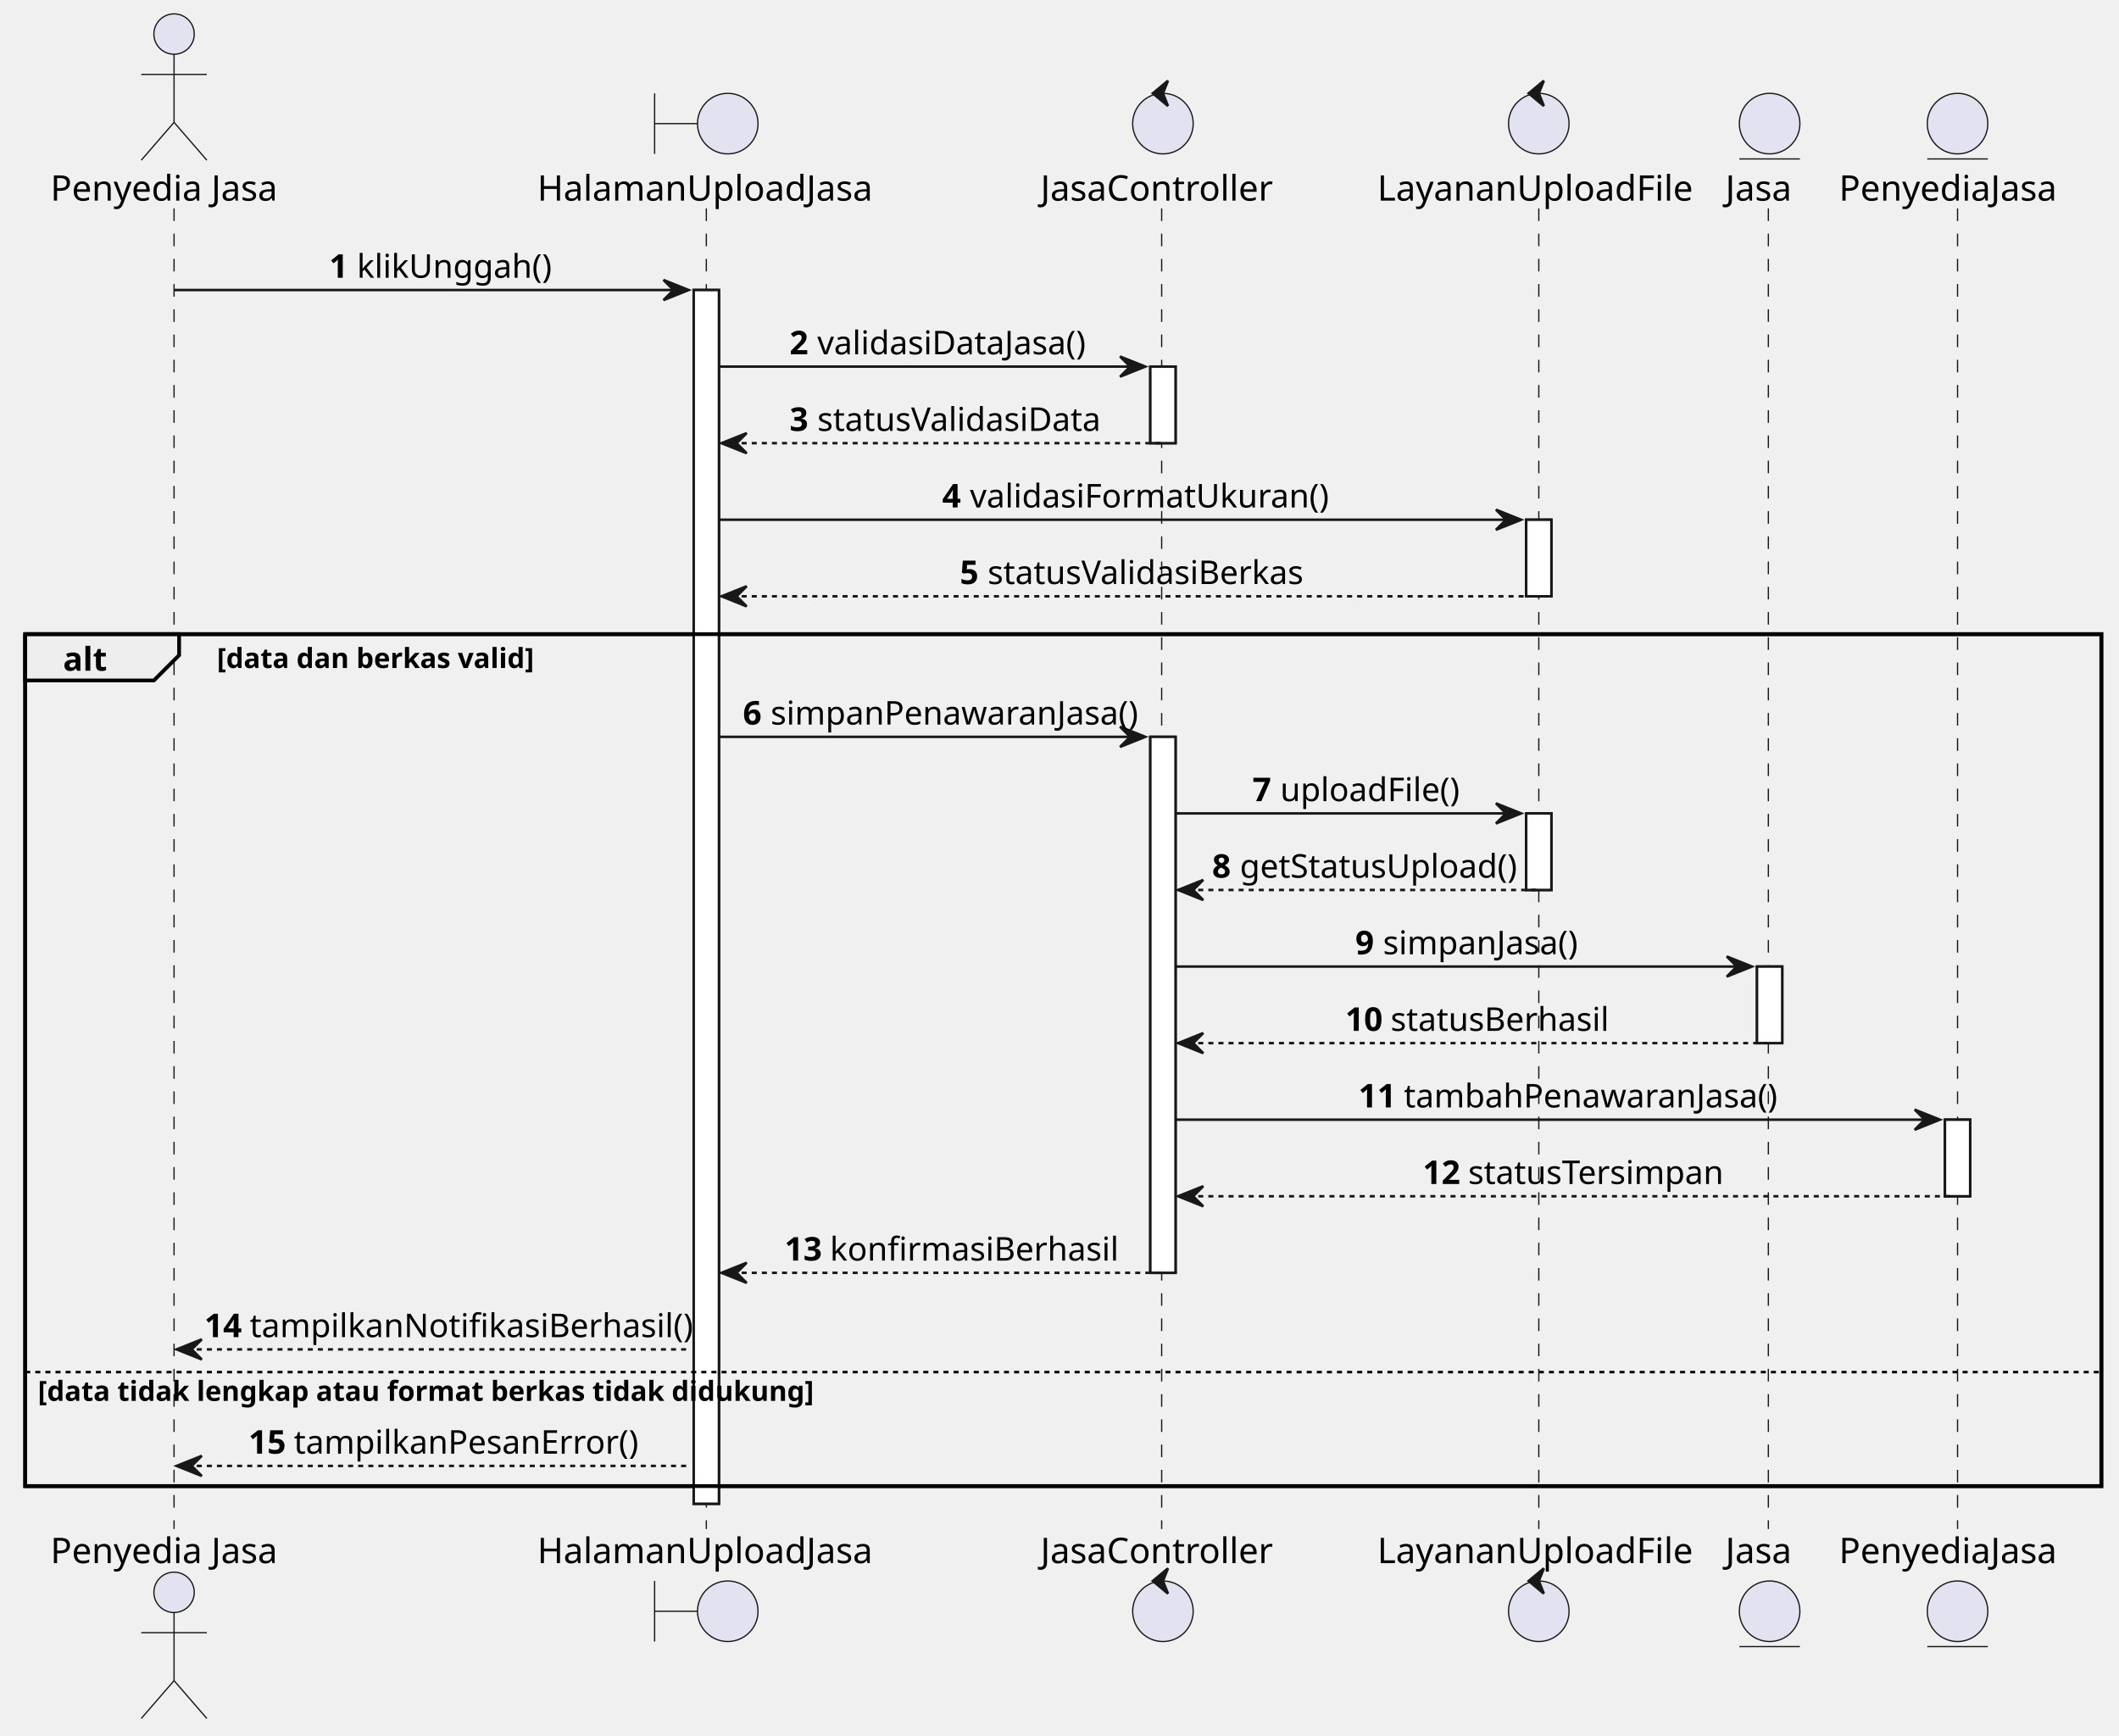
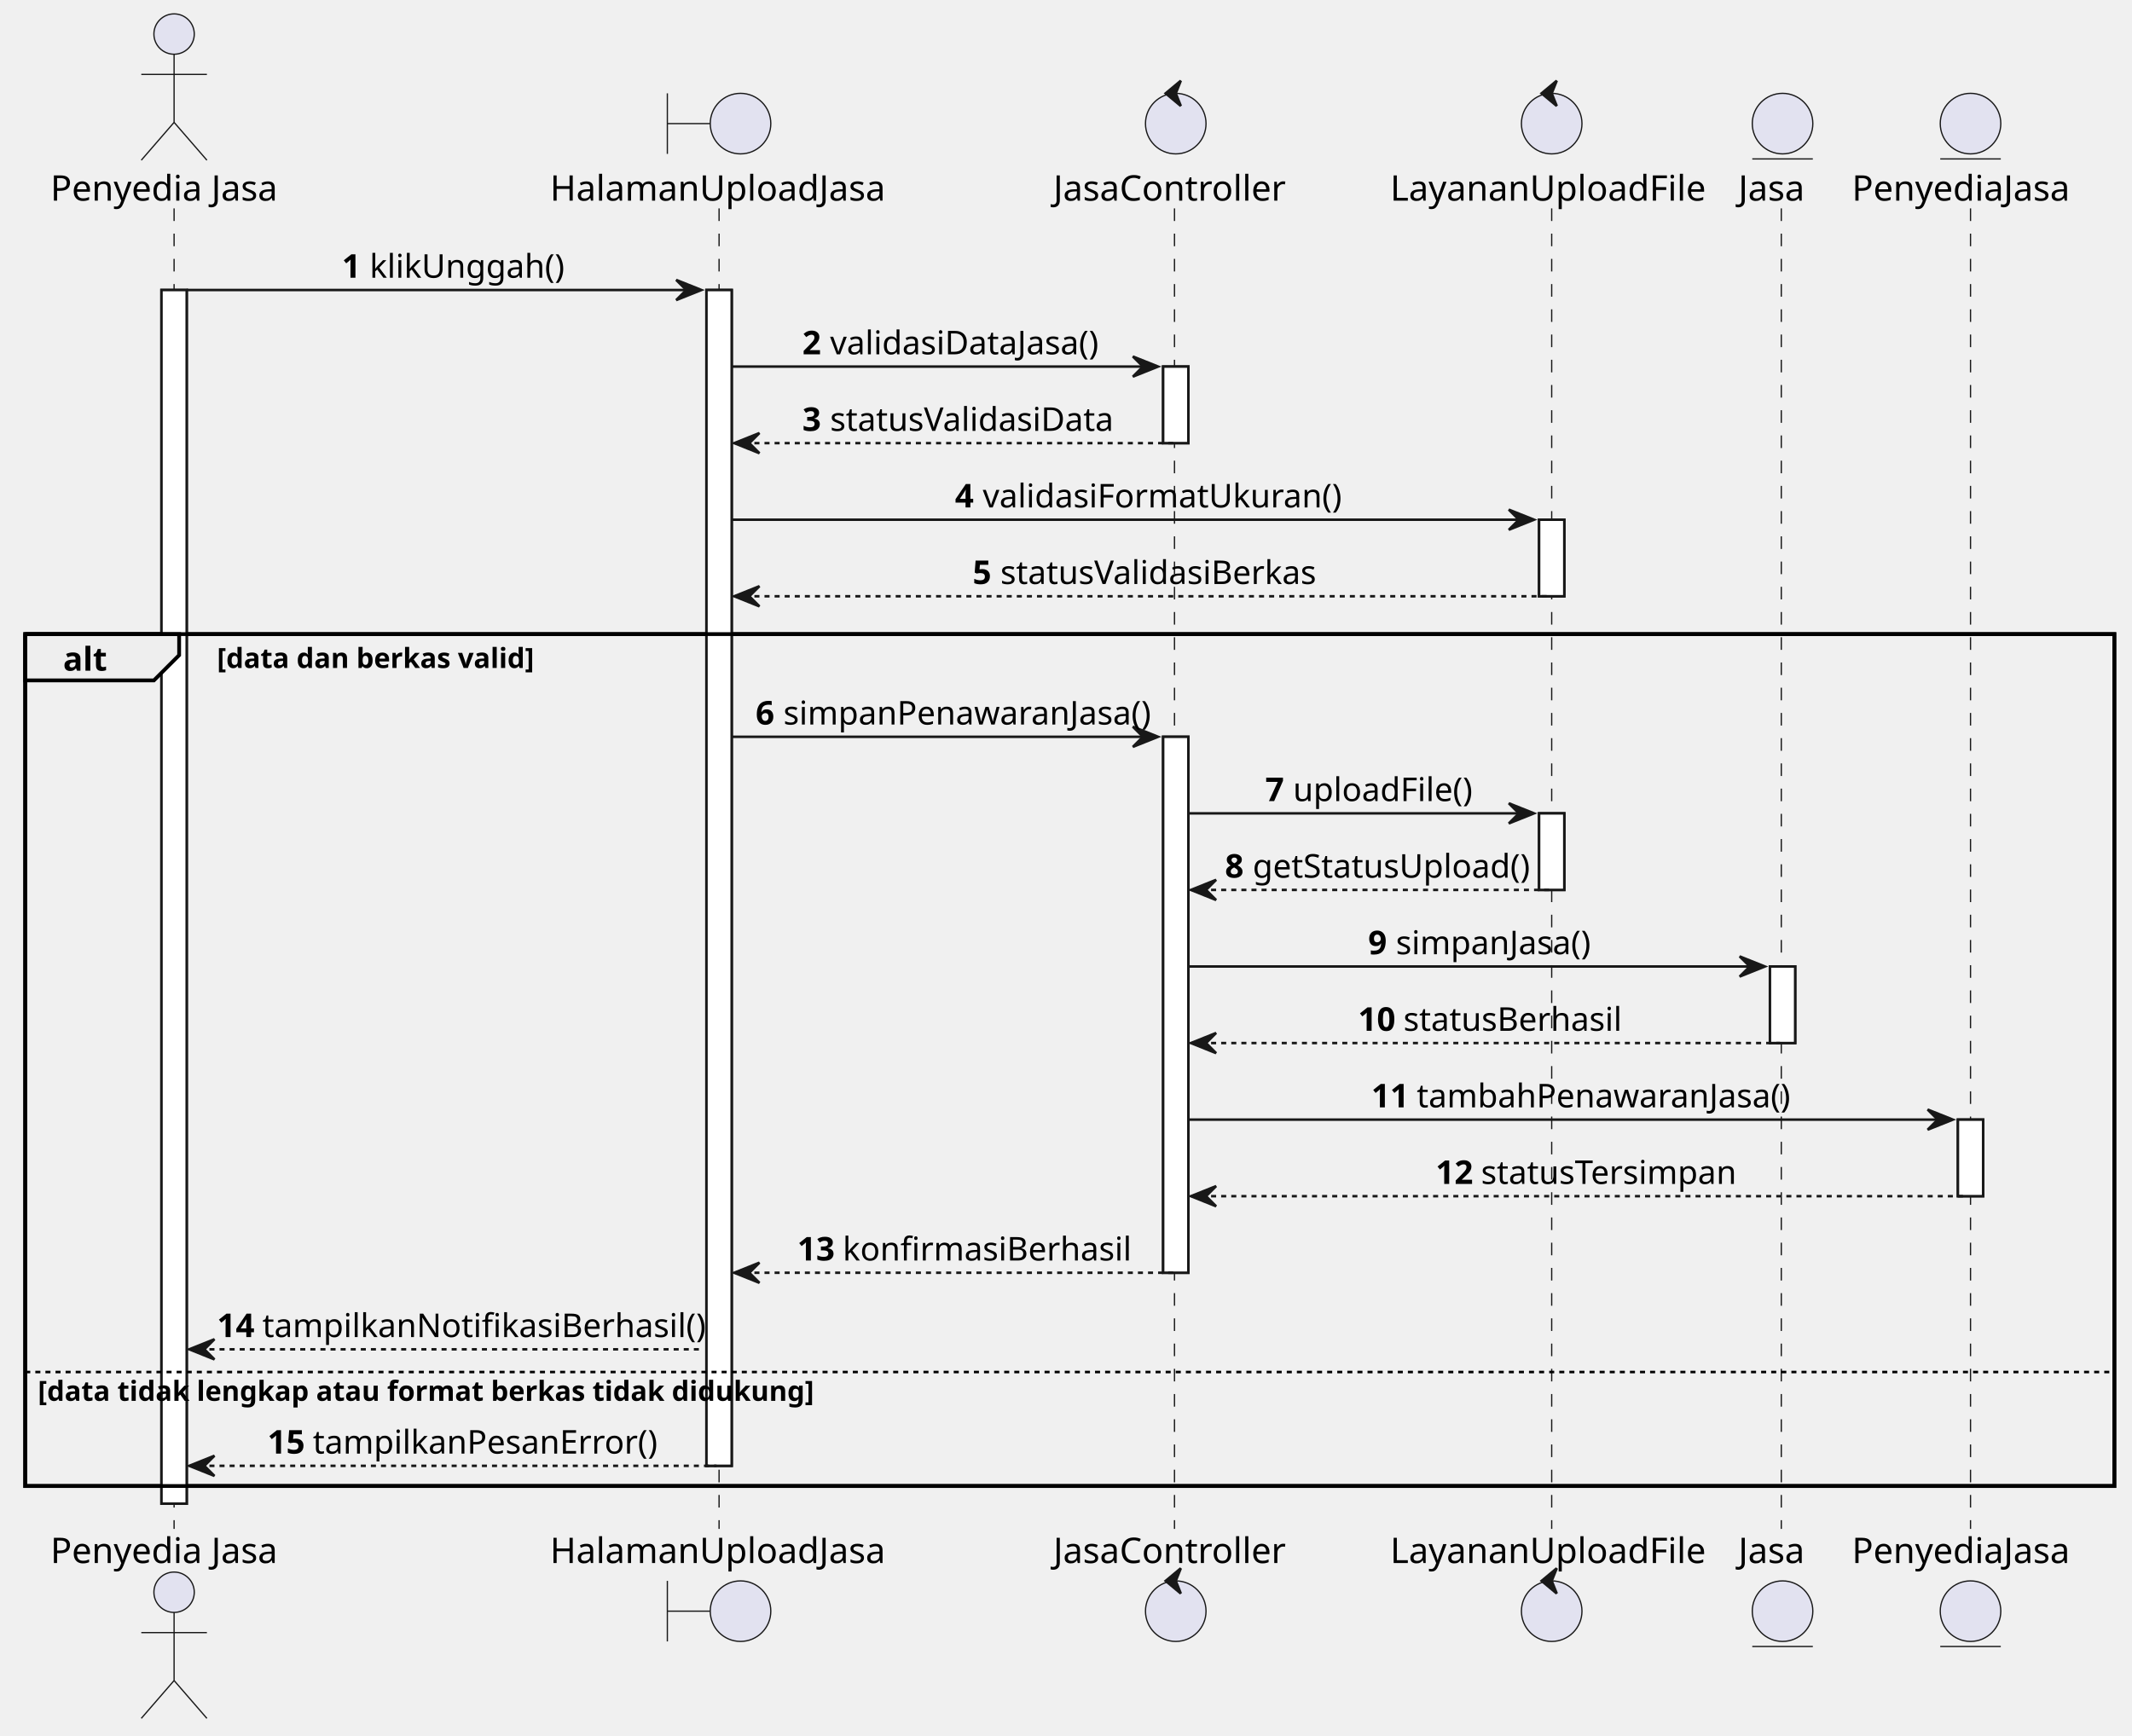
- <svg xmlns="http://www.w3.org/2000/svg" contentStyleType="text/css" height="688px" preserveAspectRatio="none" style="width:840px;height:688px;background:#FFFFFF;" version="1.1" viewBox="0 0 840 688" width="840px" zoomAndPan="magnify">
+ <svg xmlns="http://www.w3.org/2000/svg" contentStyleType="text/css" height="688px" preserveAspectRatio="none" style="width:845px;height:688px;background:#FFFFFF;" version="1.1" viewBox="0 0 845 688" width="845px" zoomAndPan="magnify">
  <defs />
  <g>
-     <rect fill="#FFFFFF" height="481.109" style="stroke:#181818;stroke-width:1.0;" width="10" x="275" y="114.961" />
-     <rect fill="#FFFFFF" height="30.352" style="stroke:#181818;stroke-width:1.0;" width="10" x="456" y="145.312" />
-     <rect fill="#FFFFFF" height="212.461" style="stroke:#181818;stroke-width:1.0;" width="10" x="456" y="292.07" />
-     <rect fill="#FFFFFF" height="30.352" style="stroke:#181818;stroke-width:1.0;" width="10" x="605" y="206.016" />
-     <rect fill="#FFFFFF" height="30.352" style="stroke:#181818;stroke-width:1.0;" width="10" x="605" y="322.422" />
-     <rect fill="#FFFFFF" height="30.352" style="stroke:#181818;stroke-width:1.0;" width="10" x="696.5" y="383.125" />
-     <rect fill="#FFFFFF" height="30.352" style="stroke:#181818;stroke-width:1.0;" width="10" x="771" y="443.828" />
-     <rect fill="none" height="337.703" style="stroke:#000000;stroke-width:1.5;" width="823" x="10" y="251.367" />
+     <rect fill="#FFFFFF" height="481.109" style="stroke:#181818;stroke-width:1.0;" width="10" x="64" y="114.961" />
+     <rect fill="#FFFFFF" height="466.109" style="stroke:#181818;stroke-width:1.0;" width="10" x="280" y="114.961" />
+     <rect fill="#FFFFFF" height="30.352" style="stroke:#181818;stroke-width:1.0;" width="10" x="461" y="145.312" />
+     <rect fill="#FFFFFF" height="212.461" style="stroke:#181818;stroke-width:1.0;" width="10" x="461" y="292.07" />
+     <rect fill="#FFFFFF" height="30.352" style="stroke:#181818;stroke-width:1.0;" width="10" x="610" y="206.016" />
+     <rect fill="#FFFFFF" height="30.352" style="stroke:#181818;stroke-width:1.0;" width="10" x="610" y="322.422" />
+     <rect fill="#FFFFFF" height="30.352" style="stroke:#181818;stroke-width:1.0;" width="10" x="701.5" y="383.125" />
+     <rect fill="#FFFFFF" height="30.352" style="stroke:#181818;stroke-width:1.0;" width="10" x="776" y="443.828" />
+     <rect fill="none" height="337.703" style="stroke:#000000;stroke-width:1.5;" width="828" x="10" y="251.367" />
    <line style="stroke:#181818;stroke-width:0.5;stroke-dasharray:5.0,5.0;" x1="69" x2="69" y1="82.609" y2="606.07" />
-     <line style="stroke:#181818;stroke-width:0.5;stroke-dasharray:5.0,5.0;" x1="280" x2="280" y1="82.609" y2="606.07" />
-     <line style="stroke:#181818;stroke-width:0.5;stroke-dasharray:5.0,5.0;" x1="460.5" x2="460.5" y1="82.609" y2="606.07" />
-     <line style="stroke:#181818;stroke-width:0.5;stroke-dasharray:5.0,5.0;" x1="610" x2="610" y1="82.609" y2="606.07" />
-     <line style="stroke:#181818;stroke-width:0.5;stroke-dasharray:5.0,5.0;" x1="701" x2="701" y1="82.609" y2="606.07" />
-     <line style="stroke:#181818;stroke-width:0.5;stroke-dasharray:5.0,5.0;" x1="776" x2="776" y1="82.609" y2="606.07" />
+     <line style="stroke:#181818;stroke-width:0.5;stroke-dasharray:5.0,5.0;" x1="285" x2="285" y1="82.609" y2="606.07" />
+     <line style="stroke:#181818;stroke-width:0.5;stroke-dasharray:5.0,5.0;" x1="465.5" x2="465.5" y1="82.609" y2="606.07" />
+     <line style="stroke:#181818;stroke-width:0.5;stroke-dasharray:5.0,5.0;" x1="615" x2="615" y1="82.609" y2="606.07" />
+     <line style="stroke:#181818;stroke-width:0.5;stroke-dasharray:5.0,5.0;" x1="706" x2="706" y1="82.609" y2="606.07" />
+     <line style="stroke:#181818;stroke-width:0.5;stroke-dasharray:5.0,5.0;" x1="781" x2="781" y1="82.609" y2="606.07" />
    <text fill="#000000" font-family="sans-serif" font-size="14" lengthAdjust="spacing" textLength="92" x="20" y="79.533">Penyedia Jasa</text>
    <ellipse cx="69" cy="13.5" fill="#E2E2F0" rx="8" ry="8" style="stroke:#181818;stroke-width:0.5;" />
    <path d="M69,21.5 L69,48.5 M56,29.5 L82,29.5 M69,48.5 L56,63.5 M69,48.5 L82,63.5 " fill="none" style="stroke:#181818;stroke-width:0.5;" />
    <text fill="#000000" font-family="sans-serif" font-size="14" lengthAdjust="spacing" textLength="92" x="20" y="619.604">Penyedia Jasa</text>
    <ellipse cx="69" cy="631.18" fill="#E2E2F0" rx="8" ry="8" style="stroke:#181818;stroke-width:0.5;" />
    <path d="M69,639.18 L69,666.18 M56,647.18 L82,647.18 M69,666.18 L56,681.18 M69,666.18 L82,681.18 " fill="none" style="stroke:#181818;stroke-width:0.5;" />
-     <text fill="#000000" font-family="sans-serif" font-size="14" lengthAdjust="spacing" textLength="128" x="213" y="79.533">HalamanUploadJasa</text>
-     <path d="M259.5,37 L259.5,61 M259.5,49 L276.5,49 " fill="none" style="stroke:#181818;stroke-width:0.5;" />
-     <ellipse cx="288.5" cy="49" fill="#E2E2F0" rx="12" ry="12" style="stroke:#181818;stroke-width:0.5;" />
-     <text fill="#000000" font-family="sans-serif" font-size="14" lengthAdjust="spacing" textLength="128" x="213" y="619.604">HalamanUploadJasa</text>
-     <path d="M259.5,626.68 L259.5,650.68 M259.5,638.68 L276.5,638.68 " fill="none" style="stroke:#181818;stroke-width:0.5;" />
-     <ellipse cx="288.5" cy="638.68" fill="#E2E2F0" rx="12" ry="12" style="stroke:#181818;stroke-width:0.5;" />
-     <text fill="#000000" font-family="sans-serif" font-size="14" lengthAdjust="spacing" textLength="91" x="412.5" y="79.533">JasaController</text>
-     <ellipse cx="461" cy="49" fill="#E2E2F0" rx="12" ry="12" style="stroke:#181818;stroke-width:0.5;" />
-     <polygon fill="#181818" points="457,37,463,32,461,37,463,42,457,37" style="stroke:#181818;stroke-width:1.0;" />
-     <text fill="#000000" font-family="sans-serif" font-size="14" lengthAdjust="spacing" textLength="91" x="412.5" y="619.604">JasaController</text>
-     <ellipse cx="461" cy="638.68" fill="#E2E2F0" rx="12" ry="12" style="stroke:#181818;stroke-width:0.5;" />
-     <polygon fill="#181818" points="457,626.68,463,621.68,461,626.68,463,631.68,457,626.68" style="stroke:#181818;stroke-width:1.0;" />
-     <text fill="#000000" font-family="sans-serif" font-size="14" lengthAdjust="spacing" textLength="122" x="546" y="79.533">LayananUploadFile</text>
-     <ellipse cx="610" cy="49" fill="#E2E2F0" rx="12" ry="12" style="stroke:#181818;stroke-width:0.5;" />
-     <polygon fill="#181818" points="606,37,612,32,610,37,612,42,606,37" style="stroke:#181818;stroke-width:1.0;" />
-     <text fill="#000000" font-family="sans-serif" font-size="14" lengthAdjust="spacing" textLength="122" x="546" y="619.604">LayananUploadFile</text>
-     <ellipse cx="610" cy="638.68" fill="#E2E2F0" rx="12" ry="12" style="stroke:#181818;stroke-width:0.5;" />
-     <polygon fill="#181818" points="606,626.68,612,621.68,610,626.68,612,631.68,606,626.68" style="stroke:#181818;stroke-width:1.0;" />
-     <text fill="#000000" font-family="sans-serif" font-size="14" lengthAdjust="spacing" textLength="29" x="684" y="79.533">Jasa</text>
-     <ellipse cx="701.5" cy="49" fill="#E2E2F0" rx="12" ry="12" style="stroke:#181818;stroke-width:0.5;" />
-     <line style="stroke:#181818;stroke-width:0.5;" x1="689.5" x2="713.5" y1="63" y2="63" />
-     <text fill="#000000" font-family="sans-serif" font-size="14" lengthAdjust="spacing" textLength="29" x="684" y="619.604">Jasa</text>
-     <ellipse cx="701.5" cy="638.68" fill="#E2E2F0" rx="12" ry="12" style="stroke:#181818;stroke-width:0.5;" />
-     <line style="stroke:#181818;stroke-width:0.5;" x1="689.5" x2="713.5" y1="652.68" y2="652.68" />
-     <text fill="#000000" font-family="sans-serif" font-size="14" lengthAdjust="spacing" textLength="88" x="729" y="79.533">PenyediaJasa</text>
-     <ellipse cx="776" cy="49" fill="#E2E2F0" rx="12" ry="12" style="stroke:#181818;stroke-width:0.5;" />
-     <line style="stroke:#181818;stroke-width:0.5;" x1="764" x2="788" y1="63" y2="63" />
-     <text fill="#000000" font-family="sans-serif" font-size="14" lengthAdjust="spacing" textLength="88" x="729" y="619.604">PenyediaJasa</text>
-     <ellipse cx="776" cy="638.68" fill="#E2E2F0" rx="12" ry="12" style="stroke:#181818;stroke-width:0.5;" />
-     <line style="stroke:#181818;stroke-width:0.5;" x1="764" x2="788" y1="652.68" y2="652.68" />
-     <rect fill="#FFFFFF" height="481.109" style="stroke:#181818;stroke-width:1.0;" width="10" x="275" y="114.961" />
-     <rect fill="#FFFFFF" height="30.352" style="stroke:#181818;stroke-width:1.0;" width="10" x="456" y="145.312" />
-     <rect fill="#FFFFFF" height="212.461" style="stroke:#181818;stroke-width:1.0;" width="10" x="456" y="292.07" />
-     <rect fill="#FFFFFF" height="30.352" style="stroke:#181818;stroke-width:1.0;" width="10" x="605" y="206.016" />
-     <rect fill="#FFFFFF" height="30.352" style="stroke:#181818;stroke-width:1.0;" width="10" x="605" y="322.422" />
-     <rect fill="#FFFFFF" height="30.352" style="stroke:#181818;stroke-width:1.0;" width="10" x="696.5" y="383.125" />
-     <rect fill="#FFFFFF" height="30.352" style="stroke:#181818;stroke-width:1.0;" width="10" x="771" y="443.828" />
-     <polygon fill="#181818" points="263,110.961,273,114.961,263,118.961,267,114.961" style="stroke:#181818;stroke-width:1.0;" />
-     <line style="stroke:#181818;stroke-width:1.0;" x1="69" x2="269" y1="114.961" y2="114.961" />
-     <text fill="#000000" font-family="sans-serif" font-size="13" font-weight="bold" lengthAdjust="spacing" textLength="7" x="130.5" y="110.105">1</text>
-     <text fill="#000000" font-family="sans-serif" font-size="13" lengthAdjust="spacing" textLength="72" x="141.5" y="110.105">klikUnggah()</text>
-     <polygon fill="#181818" points="444,141.312,454,145.312,444,149.312,448,145.312" style="stroke:#181818;stroke-width:1.0;" />
-     <line style="stroke:#181818;stroke-width:1.0;" x1="285" x2="450" y1="145.312" y2="145.312" />
-     <text fill="#000000" font-family="sans-serif" font-size="13" font-weight="bold" lengthAdjust="spacing" textLength="7" x="313" y="140.456">2</text>
-     <text fill="#000000" font-family="sans-serif" font-size="13" lengthAdjust="spacing" textLength="104" x="324" y="140.456">validasiDataJasa()</text>
-     <polygon fill="#181818" points="296,171.664,286,175.664,296,179.664,292,175.664" style="stroke:#181818;stroke-width:1.0;" />
-     <line style="stroke:#181818;stroke-width:1.0;stroke-dasharray:2.0,2.0;" x1="290" x2="460" y1="175.664" y2="175.664" />
-     <text fill="#000000" font-family="sans-serif" font-size="13" font-weight="bold" lengthAdjust="spacing" textLength="7" x="313" y="170.808">3</text>
-     <text fill="#000000" font-family="sans-serif" font-size="13" lengthAdjust="spacing" textLength="109" x="324" y="170.808">statusValidasiData</text>
-     <polygon fill="#181818" points="593,202.016,603,206.016,593,210.016,597,206.016" style="stroke:#181818;stroke-width:1.0;" />
-     <line style="stroke:#181818;stroke-width:1.0;" x1="285" x2="599" y1="206.016" y2="206.016" />
-     <text fill="#000000" font-family="sans-serif" font-size="13" font-weight="bold" lengthAdjust="spacing" textLength="7" x="373.5" y="201.159">4</text>
-     <text fill="#000000" font-family="sans-serif" font-size="13" lengthAdjust="spacing" textLength="132" x="384.5" y="201.159">validasiFormatUkuran()</text>
-     <polygon fill="#181818" points="296,232.367,286,236.367,296,240.367,292,236.367" style="stroke:#181818;stroke-width:1.0;" />
-     <line style="stroke:#181818;stroke-width:1.0;stroke-dasharray:2.0,2.0;" x1="290" x2="609" y1="236.367" y2="236.367" />
-     <text fill="#000000" font-family="sans-serif" font-size="13" font-weight="bold" lengthAdjust="spacing" textLength="7" x="380.5" y="231.511">5</text>
-     <text fill="#000000" font-family="sans-serif" font-size="13" lengthAdjust="spacing" textLength="123" x="391.5" y="231.511">statusValidasiBerkas</text>
+     <text fill="#000000" font-family="sans-serif" font-size="14" lengthAdjust="spacing" textLength="128" x="218" y="79.533">HalamanUploadJasa</text>
+     <path d="M264.5,37 L264.5,61 M264.5,49 L281.5,49 " fill="none" style="stroke:#181818;stroke-width:0.5;" />
+     <ellipse cx="293.5" cy="49" fill="#E2E2F0" rx="12" ry="12" style="stroke:#181818;stroke-width:0.5;" />
+     <text fill="#000000" font-family="sans-serif" font-size="14" lengthAdjust="spacing" textLength="128" x="218" y="619.604">HalamanUploadJasa</text>
+     <path d="M264.5,626.68 L264.5,650.68 M264.5,638.68 L281.5,638.68 " fill="none" style="stroke:#181818;stroke-width:0.5;" />
+     <ellipse cx="293.5" cy="638.68" fill="#E2E2F0" rx="12" ry="12" style="stroke:#181818;stroke-width:0.5;" />
+     <text fill="#000000" font-family="sans-serif" font-size="14" lengthAdjust="spacing" textLength="91" x="417.5" y="79.533">JasaController</text>
+     <ellipse cx="466" cy="49" fill="#E2E2F0" rx="12" ry="12" style="stroke:#181818;stroke-width:0.5;" />
+     <polygon fill="#181818" points="462,37,468,32,466,37,468,42,462,37" style="stroke:#181818;stroke-width:1.0;" />
+     <text fill="#000000" font-family="sans-serif" font-size="14" lengthAdjust="spacing" textLength="91" x="417.5" y="619.604">JasaController</text>
+     <ellipse cx="466" cy="638.68" fill="#E2E2F0" rx="12" ry="12" style="stroke:#181818;stroke-width:0.5;" />
+     <polygon fill="#181818" points="462,626.68,468,621.68,466,626.68,468,631.68,462,626.68" style="stroke:#181818;stroke-width:1.0;" />
+     <text fill="#000000" font-family="sans-serif" font-size="14" lengthAdjust="spacing" textLength="122" x="551" y="79.533">LayananUploadFile</text>
+     <ellipse cx="615" cy="49" fill="#E2E2F0" rx="12" ry="12" style="stroke:#181818;stroke-width:0.5;" />
+     <polygon fill="#181818" points="611,37,617,32,615,37,617,42,611,37" style="stroke:#181818;stroke-width:1.0;" />
+     <text fill="#000000" font-family="sans-serif" font-size="14" lengthAdjust="spacing" textLength="122" x="551" y="619.604">LayananUploadFile</text>
+     <ellipse cx="615" cy="638.68" fill="#E2E2F0" rx="12" ry="12" style="stroke:#181818;stroke-width:0.5;" />
+     <polygon fill="#181818" points="611,626.68,617,621.68,615,626.68,617,631.68,611,626.68" style="stroke:#181818;stroke-width:1.0;" />
+     <text fill="#000000" font-family="sans-serif" font-size="14" lengthAdjust="spacing" textLength="29" x="689" y="79.533">Jasa</text>
+     <ellipse cx="706.5" cy="49" fill="#E2E2F0" rx="12" ry="12" style="stroke:#181818;stroke-width:0.5;" />
+     <line style="stroke:#181818;stroke-width:0.5;" x1="694.5" x2="718.5" y1="63" y2="63" />
+     <text fill="#000000" font-family="sans-serif" font-size="14" lengthAdjust="spacing" textLength="29" x="689" y="619.604">Jasa</text>
+     <ellipse cx="706.5" cy="638.68" fill="#E2E2F0" rx="12" ry="12" style="stroke:#181818;stroke-width:0.5;" />
+     <line style="stroke:#181818;stroke-width:0.5;" x1="694.5" x2="718.5" y1="652.68" y2="652.68" />
+     <text fill="#000000" font-family="sans-serif" font-size="14" lengthAdjust="spacing" textLength="88" x="734" y="79.533">PenyediaJasa</text>
+     <ellipse cx="781" cy="49" fill="#E2E2F0" rx="12" ry="12" style="stroke:#181818;stroke-width:0.5;" />
+     <line style="stroke:#181818;stroke-width:0.5;" x1="769" x2="793" y1="63" y2="63" />
+     <text fill="#000000" font-family="sans-serif" font-size="14" lengthAdjust="spacing" textLength="88" x="734" y="619.604">PenyediaJasa</text>
+     <ellipse cx="781" cy="638.68" fill="#E2E2F0" rx="12" ry="12" style="stroke:#181818;stroke-width:0.5;" />
+     <line style="stroke:#181818;stroke-width:0.5;" x1="769" x2="793" y1="652.68" y2="652.68" />
+     <rect fill="#FFFFFF" height="481.109" style="stroke:#181818;stroke-width:1.0;" width="10" x="64" y="114.961" />
+     <rect fill="#FFFFFF" height="466.109" style="stroke:#181818;stroke-width:1.0;" width="10" x="280" y="114.961" />
+     <rect fill="#FFFFFF" height="30.352" style="stroke:#181818;stroke-width:1.0;" width="10" x="461" y="145.312" />
+     <rect fill="#FFFFFF" height="212.461" style="stroke:#181818;stroke-width:1.0;" width="10" x="461" y="292.07" />
+     <rect fill="#FFFFFF" height="30.352" style="stroke:#181818;stroke-width:1.0;" width="10" x="610" y="206.016" />
+     <rect fill="#FFFFFF" height="30.352" style="stroke:#181818;stroke-width:1.0;" width="10" x="610" y="322.422" />
+     <rect fill="#FFFFFF" height="30.352" style="stroke:#181818;stroke-width:1.0;" width="10" x="701.5" y="383.125" />
+     <rect fill="#FFFFFF" height="30.352" style="stroke:#181818;stroke-width:1.0;" width="10" x="776" y="443.828" />
+     <polygon fill="#181818" points="268,110.961,278,114.961,268,118.961,272,114.961" style="stroke:#181818;stroke-width:1.0;" />
+     <line style="stroke:#181818;stroke-width:1.0;" x1="74" x2="274" y1="114.961" y2="114.961" />
+     <text fill="#000000" font-family="sans-serif" font-size="13" font-weight="bold" lengthAdjust="spacing" textLength="7" x="135.5" y="110.105">1</text>
+     <text fill="#000000" font-family="sans-serif" font-size="13" lengthAdjust="spacing" textLength="72" x="146.5" y="110.105">klikUnggah()</text>
+     <polygon fill="#181818" points="449,141.312,459,145.312,449,149.312,453,145.312" style="stroke:#181818;stroke-width:1.0;" />
+     <line style="stroke:#181818;stroke-width:1.0;" x1="290" x2="455" y1="145.312" y2="145.312" />
+     <text fill="#000000" font-family="sans-serif" font-size="13" font-weight="bold" lengthAdjust="spacing" textLength="7" x="318" y="140.456">2</text>
+     <text fill="#000000" font-family="sans-serif" font-size="13" lengthAdjust="spacing" textLength="104" x="329" y="140.456">validasiDataJasa()</text>
+     <polygon fill="#181818" points="301,171.664,291,175.664,301,179.664,297,175.664" style="stroke:#181818;stroke-width:1.0;" />
+     <line style="stroke:#181818;stroke-width:1.0;stroke-dasharray:2.0,2.0;" x1="295" x2="465" y1="175.664" y2="175.664" />
+     <text fill="#000000" font-family="sans-serif" font-size="13" font-weight="bold" lengthAdjust="spacing" textLength="7" x="318" y="170.808">3</text>
+     <text fill="#000000" font-family="sans-serif" font-size="13" lengthAdjust="spacing" textLength="109" x="329" y="170.808">statusValidasiData</text>
+     <polygon fill="#181818" points="598,202.016,608,206.016,598,210.016,602,206.016" style="stroke:#181818;stroke-width:1.0;" />
+     <line style="stroke:#181818;stroke-width:1.0;" x1="290" x2="604" y1="206.016" y2="206.016" />
+     <text fill="#000000" font-family="sans-serif" font-size="13" font-weight="bold" lengthAdjust="spacing" textLength="7" x="378.5" y="201.159">4</text>
+     <text fill="#000000" font-family="sans-serif" font-size="13" lengthAdjust="spacing" textLength="132" x="389.5" y="201.159">validasiFormatUkuran()</text>
+     <polygon fill="#181818" points="301,232.367,291,236.367,301,240.367,297,236.367" style="stroke:#181818;stroke-width:1.0;" />
+     <line style="stroke:#181818;stroke-width:1.0;stroke-dasharray:2.0,2.0;" x1="295" x2="614" y1="236.367" y2="236.367" />
+     <text fill="#000000" font-family="sans-serif" font-size="13" font-weight="bold" lengthAdjust="spacing" textLength="7" x="385.5" y="231.511">5</text>
+     <text fill="#000000" font-family="sans-serif" font-size="13" lengthAdjust="spacing" textLength="123" x="396.5" y="231.511">statusValidasiBerkas</text>
    <path d="M10,251.367 L71,251.367 L71,259.719 L61,269.719 L10,269.719 L10,251.367 " fill="#EEEEEE" style="stroke:#000000;stroke-width:1.5;" />
-     <rect fill="none" height="337.703" style="stroke:#000000;stroke-width:1.5;" width="823" x="10" y="251.367" />
+     <rect fill="none" height="337.703" style="stroke:#000000;stroke-width:1.5;" width="828" x="10" y="251.367" />
    <text fill="#000000" font-family="sans-serif" font-size="13" font-weight="bold" lengthAdjust="spacing" textLength="16" x="25" y="265.862">alt</text>
    <text fill="#000000" font-family="sans-serif" font-size="11" font-weight="bold" lengthAdjust="spacing" textLength="124" x="86" y="264.786">[data dan berkas valid]</text>
-     <polygon fill="#181818" points="444,288.07,454,292.07,444,296.07,448,292.07" style="stroke:#181818;stroke-width:1.0;" />
-     <line style="stroke:#181818;stroke-width:1.0;" x1="285" x2="450" y1="292.07" y2="292.07" />
-     <text fill="#000000" font-family="sans-serif" font-size="13" font-weight="bold" lengthAdjust="spacing" textLength="7" x="294.5" y="287.214">6</text>
-     <text fill="#000000" font-family="sans-serif" font-size="13" lengthAdjust="spacing" textLength="141" x="305.5" y="287.214">simpanPenawaranJasa()</text>
-     <polygon fill="#181818" points="593,318.422,603,322.422,593,326.422,597,322.422" style="stroke:#181818;stroke-width:1.0;" />
-     <line style="stroke:#181818;stroke-width:1.0;" x1="466" x2="599" y1="322.422" y2="322.422" />
-     <text fill="#000000" font-family="sans-serif" font-size="13" font-weight="bold" lengthAdjust="spacing" textLength="7" x="496.5" y="317.565">7</text>
-     <text fill="#000000" font-family="sans-serif" font-size="13" lengthAdjust="spacing" textLength="67" x="507.5" y="317.565">uploadFile()</text>
-     <polygon fill="#181818" points="477,348.773,467,352.773,477,356.773,473,352.773" style="stroke:#181818;stroke-width:1.0;" />
-     <line style="stroke:#181818;stroke-width:1.0;stroke-dasharray:2.0,2.0;" x1="471" x2="609" y1="352.773" y2="352.773" />
-     <text fill="#000000" font-family="sans-serif" font-size="13" font-weight="bold" lengthAdjust="spacing" textLength="7" x="480.5" y="347.917">8</text>
-     <text fill="#000000" font-family="sans-serif" font-size="13" lengthAdjust="spacing" textLength="104" x="491.5" y="347.917">getStatusUpload()</text>
-     <polygon fill="#181818" points="684.5,379.125,694.5,383.125,684.5,387.125,688.5,383.125" style="stroke:#181818;stroke-width:1.0;" />
-     <line style="stroke:#181818;stroke-width:1.0;" x1="466" x2="690.5" y1="383.125" y2="383.125" />
-     <text fill="#000000" font-family="sans-serif" font-size="13" font-weight="bold" lengthAdjust="spacing" textLength="7" x="537.25" y="378.269">9</text>
-     <text fill="#000000" font-family="sans-serif" font-size="13" lengthAdjust="spacing" textLength="77" x="548.25" y="378.269">simpanJasa()</text>
-     <polygon fill="#181818" points="477,409.477,467,413.477,477,417.477,473,413.477" style="stroke:#181818;stroke-width:1.0;" />
-     <line style="stroke:#181818;stroke-width:1.0;stroke-dasharray:2.0,2.0;" x1="471" x2="700.5" y1="413.477" y2="413.477" />
-     <text fill="#000000" font-family="sans-serif" font-size="13" font-weight="bold" lengthAdjust="spacing" textLength="14" x="533.25" y="408.62">10</text>
-     <text fill="#000000" font-family="sans-serif" font-size="13" lengthAdjust="spacing" textLength="83" x="551.25" y="408.62">statusBerhasil</text>
-     <polygon fill="#181818" points="759,439.828,769,443.828,759,447.828,763,443.828" style="stroke:#181818;stroke-width:1.0;" />
-     <line style="stroke:#181818;stroke-width:1.0;" x1="466" x2="765" y1="443.828" y2="443.828" />
-     <text fill="#000000" font-family="sans-serif" font-size="13" font-weight="bold" lengthAdjust="spacing" textLength="14" x="538.5" y="438.972">11</text>
-     <text fill="#000000" font-family="sans-serif" font-size="13" lengthAdjust="spacing" textLength="142" x="556.5" y="438.972">tambahPenawaranJasa()</text>
-     <polygon fill="#181818" points="477,470.18,467,474.18,477,478.18,473,474.18" style="stroke:#181818;stroke-width:1.0;" />
-     <line style="stroke:#181818;stroke-width:1.0;stroke-dasharray:2.0,2.0;" x1="471" x2="775" y1="474.18" y2="474.18" />
-     <text fill="#000000" font-family="sans-serif" font-size="13" font-weight="bold" lengthAdjust="spacing" textLength="14" x="564" y="469.323">12</text>
-     <text fill="#000000" font-family="sans-serif" font-size="13" lengthAdjust="spacing" textLength="96" x="582" y="469.323">statusTersimpan</text>
-     <polygon fill="#181818" points="296,500.531,286,504.531,296,508.531,292,504.531" style="stroke:#181818;stroke-width:1.0;" />
-     <line style="stroke:#181818;stroke-width:1.0;stroke-dasharray:2.0,2.0;" x1="290" x2="460" y1="504.531" y2="504.531" />
-     <text fill="#000000" font-family="sans-serif" font-size="13" font-weight="bold" lengthAdjust="spacing" textLength="14" x="311" y="499.675">13</text>
-     <text fill="#000000" font-family="sans-serif" font-size="13" lengthAdjust="spacing" textLength="106" x="329" y="499.675">konfirmasiBerhasil</text>
-     <polygon fill="#181818" points="80,530.883,70,534.883,80,538.883,76,534.883" style="stroke:#181818;stroke-width:1.0;" />
-     <line style="stroke:#181818;stroke-width:1.0;stroke-dasharray:2.0,2.0;" x1="74" x2="274" y1="534.883" y2="534.883" />
-     <text fill="#000000" font-family="sans-serif" font-size="13" font-weight="bold" lengthAdjust="spacing" textLength="14" x="81" y="530.026">14</text>
-     <text fill="#000000" font-family="sans-serif" font-size="13" lengthAdjust="spacing" textLength="164" x="99" y="530.026">tampilkanNotifikasiBerhasil()</text>
-     <line style="stroke:#000000;stroke-width:1.0;stroke-dasharray:2.0,2.0;" x1="10" x2="833" y1="543.883" y2="543.883" />
+     <polygon fill="#181818" points="449,288.07,459,292.07,449,296.07,453,292.07" style="stroke:#181818;stroke-width:1.0;" />
+     <line style="stroke:#181818;stroke-width:1.0;" x1="290" x2="455" y1="292.07" y2="292.07" />
+     <text fill="#000000" font-family="sans-serif" font-size="13" font-weight="bold" lengthAdjust="spacing" textLength="7" x="299.5" y="287.214">6</text>
+     <text fill="#000000" font-family="sans-serif" font-size="13" lengthAdjust="spacing" textLength="141" x="310.5" y="287.214">simpanPenawaranJasa()</text>
+     <polygon fill="#181818" points="598,318.422,608,322.422,598,326.422,602,322.422" style="stroke:#181818;stroke-width:1.0;" />
+     <line style="stroke:#181818;stroke-width:1.0;" x1="471" x2="604" y1="322.422" y2="322.422" />
+     <text fill="#000000" font-family="sans-serif" font-size="13" font-weight="bold" lengthAdjust="spacing" textLength="7" x="501.5" y="317.565">7</text>
+     <text fill="#000000" font-family="sans-serif" font-size="13" lengthAdjust="spacing" textLength="67" x="512.5" y="317.565">uploadFile()</text>
+     <polygon fill="#181818" points="482,348.773,472,352.773,482,356.773,478,352.773" style="stroke:#181818;stroke-width:1.0;" />
+     <line style="stroke:#181818;stroke-width:1.0;stroke-dasharray:2.0,2.0;" x1="476" x2="614" y1="352.773" y2="352.773" />
+     <text fill="#000000" font-family="sans-serif" font-size="13" font-weight="bold" lengthAdjust="spacing" textLength="7" x="485.5" y="347.917">8</text>
+     <text fill="#000000" font-family="sans-serif" font-size="13" lengthAdjust="spacing" textLength="104" x="496.5" y="347.917">getStatusUpload()</text>
+     <polygon fill="#181818" points="689.5,379.125,699.5,383.125,689.5,387.125,693.5,383.125" style="stroke:#181818;stroke-width:1.0;" />
+     <line style="stroke:#181818;stroke-width:1.0;" x1="471" x2="695.5" y1="383.125" y2="383.125" />
+     <text fill="#000000" font-family="sans-serif" font-size="13" font-weight="bold" lengthAdjust="spacing" textLength="7" x="542.25" y="378.269">9</text>
+     <text fill="#000000" font-family="sans-serif" font-size="13" lengthAdjust="spacing" textLength="77" x="553.25" y="378.269">simpanJasa()</text>
+     <polygon fill="#181818" points="482,409.477,472,413.477,482,417.477,478,413.477" style="stroke:#181818;stroke-width:1.0;" />
+     <line style="stroke:#181818;stroke-width:1.0;stroke-dasharray:2.0,2.0;" x1="476" x2="705.5" y1="413.477" y2="413.477" />
+     <text fill="#000000" font-family="sans-serif" font-size="13" font-weight="bold" lengthAdjust="spacing" textLength="14" x="538.25" y="408.62">10</text>
+     <text fill="#000000" font-family="sans-serif" font-size="13" lengthAdjust="spacing" textLength="83" x="556.25" y="408.62">statusBerhasil</text>
+     <polygon fill="#181818" points="764,439.828,774,443.828,764,447.828,768,443.828" style="stroke:#181818;stroke-width:1.0;" />
+     <line style="stroke:#181818;stroke-width:1.0;" x1="471" x2="770" y1="443.828" y2="443.828" />
+     <text fill="#000000" font-family="sans-serif" font-size="13" font-weight="bold" lengthAdjust="spacing" textLength="14" x="543.5" y="438.972">11</text>
+     <text fill="#000000" font-family="sans-serif" font-size="13" lengthAdjust="spacing" textLength="142" x="561.5" y="438.972">tambahPenawaranJasa()</text>
+     <polygon fill="#181818" points="482,470.18,472,474.18,482,478.18,478,474.18" style="stroke:#181818;stroke-width:1.0;" />
+     <line style="stroke:#181818;stroke-width:1.0;stroke-dasharray:2.0,2.0;" x1="476" x2="780" y1="474.18" y2="474.18" />
+     <text fill="#000000" font-family="sans-serif" font-size="13" font-weight="bold" lengthAdjust="spacing" textLength="14" x="569" y="469.323">12</text>
+     <text fill="#000000" font-family="sans-serif" font-size="13" lengthAdjust="spacing" textLength="96" x="587" y="469.323">statusTersimpan</text>
+     <polygon fill="#181818" points="301,500.531,291,504.531,301,508.531,297,504.531" style="stroke:#181818;stroke-width:1.0;" />
+     <line style="stroke:#181818;stroke-width:1.0;stroke-dasharray:2.0,2.0;" x1="295" x2="465" y1="504.531" y2="504.531" />
+     <text fill="#000000" font-family="sans-serif" font-size="13" font-weight="bold" lengthAdjust="spacing" textLength="14" x="316" y="499.675">13</text>
+     <text fill="#000000" font-family="sans-serif" font-size="13" lengthAdjust="spacing" textLength="106" x="334" y="499.675">konfirmasiBerhasil</text>
+     <polygon fill="#181818" points="85,530.883,75,534.883,85,538.883,81,534.883" style="stroke:#181818;stroke-width:1.0;" />
+     <line style="stroke:#181818;stroke-width:1.0;stroke-dasharray:2.0,2.0;" x1="79" x2="279" y1="534.883" y2="534.883" />
+     <text fill="#000000" font-family="sans-serif" font-size="13" font-weight="bold" lengthAdjust="spacing" textLength="14" x="86" y="530.026">14</text>
+     <text fill="#000000" font-family="sans-serif" font-size="13" lengthAdjust="spacing" textLength="164" x="104" y="530.026">tampilkanNotifikasiBerhasil()</text>
+     <line style="stroke:#000000;stroke-width:1.0;stroke-dasharray:2.0,2.0;" x1="10" x2="838" y1="543.883" y2="543.883" />
    <text fill="#000000" font-family="sans-serif" font-size="11" font-weight="bold" lengthAdjust="spacing" textLength="301" x="15" y="555.302">[data tidak lengkap atau format berkas tidak didukung]</text>
-     <polygon fill="#181818" points="80,577.07,70,581.07,80,585.07,76,581.07" style="stroke:#181818;stroke-width:1.0;" />
-     <line style="stroke:#181818;stroke-width:1.0;stroke-dasharray:2.0,2.0;" x1="74" x2="274" y1="581.07" y2="581.07" />
-     <text fill="#000000" font-family="sans-serif" font-size="13" font-weight="bold" lengthAdjust="spacing" textLength="14" x="98.5" y="576.214">15</text>
-     <text fill="#000000" font-family="sans-serif" font-size="13" lengthAdjust="spacing" textLength="129" x="116.5" y="576.214">tampilkanPesanError()</text>
+     <polygon fill="#181818" points="85,577.07,75,581.07,85,585.07,81,581.07" style="stroke:#181818;stroke-width:1.0;" />
+     <line style="stroke:#181818;stroke-width:1.0;stroke-dasharray:2.0,2.0;" x1="79" x2="284" y1="581.07" y2="581.07" />
+     <text fill="#000000" font-family="sans-serif" font-size="13" font-weight="bold" lengthAdjust="spacing" textLength="14" x="106" y="576.214">15</text>
+     <text fill="#000000" font-family="sans-serif" font-size="13" lengthAdjust="spacing" textLength="129" x="124" y="576.214">tampilkanPesanError()</text>
  </g>
</svg>
